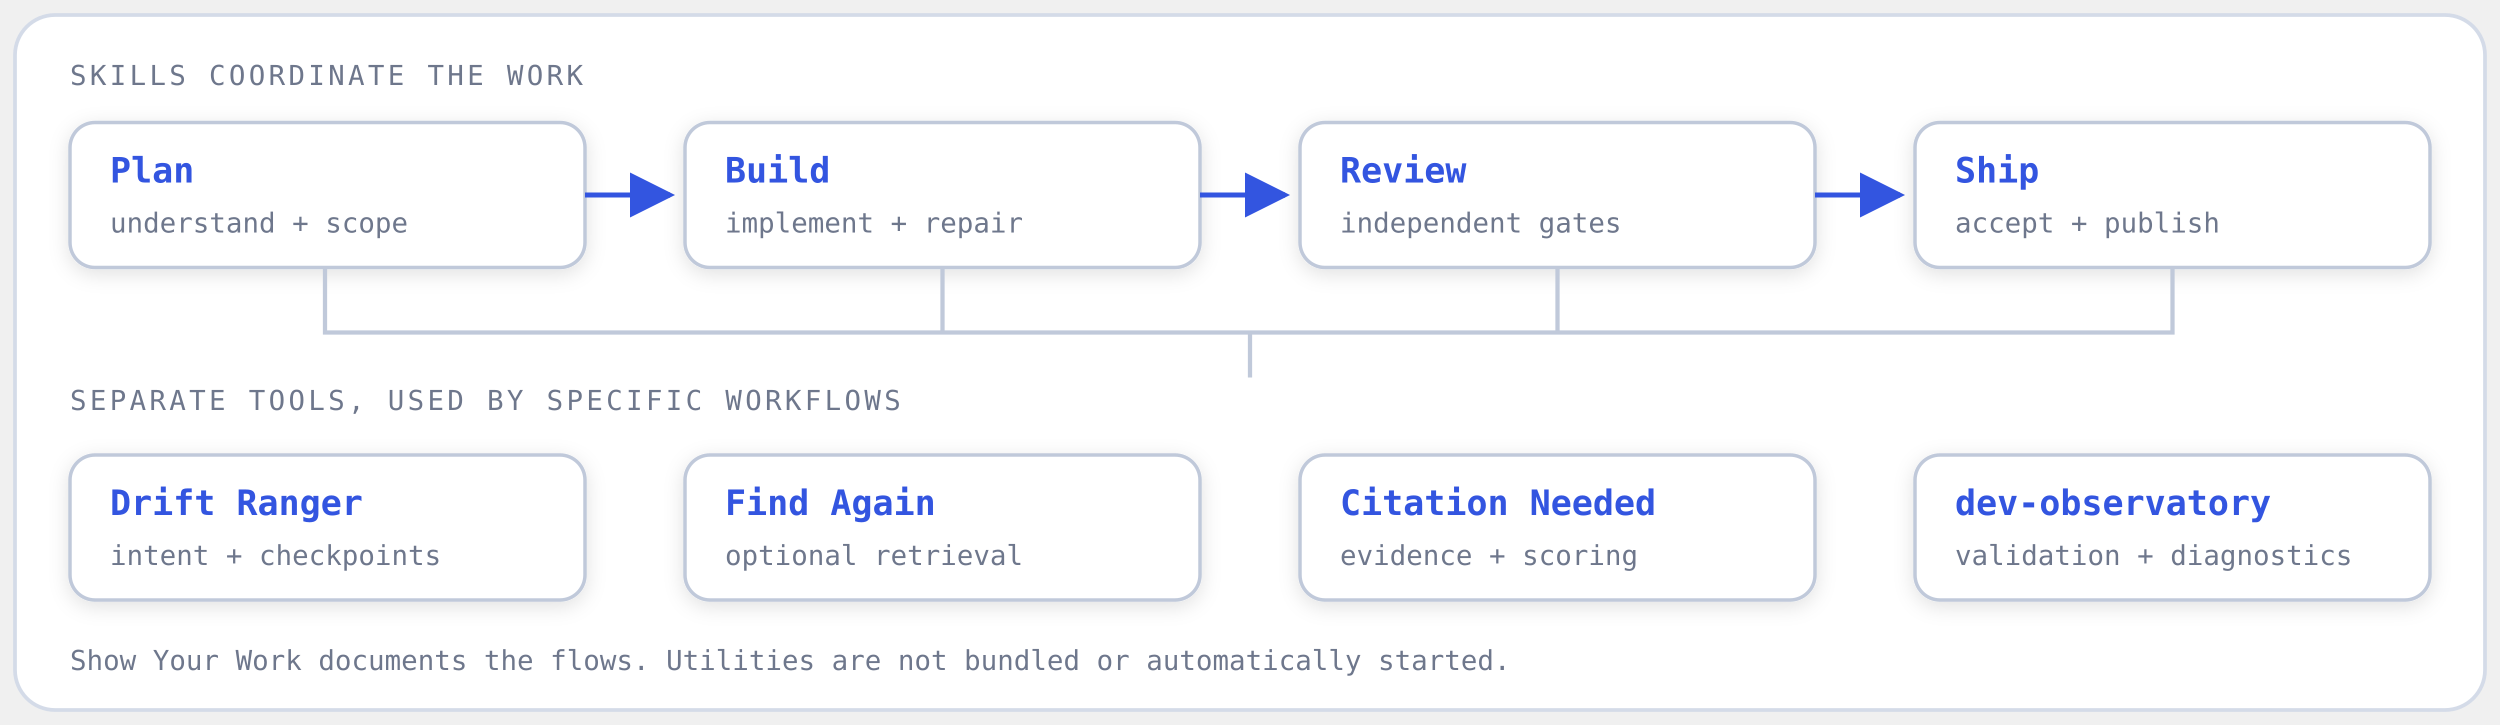
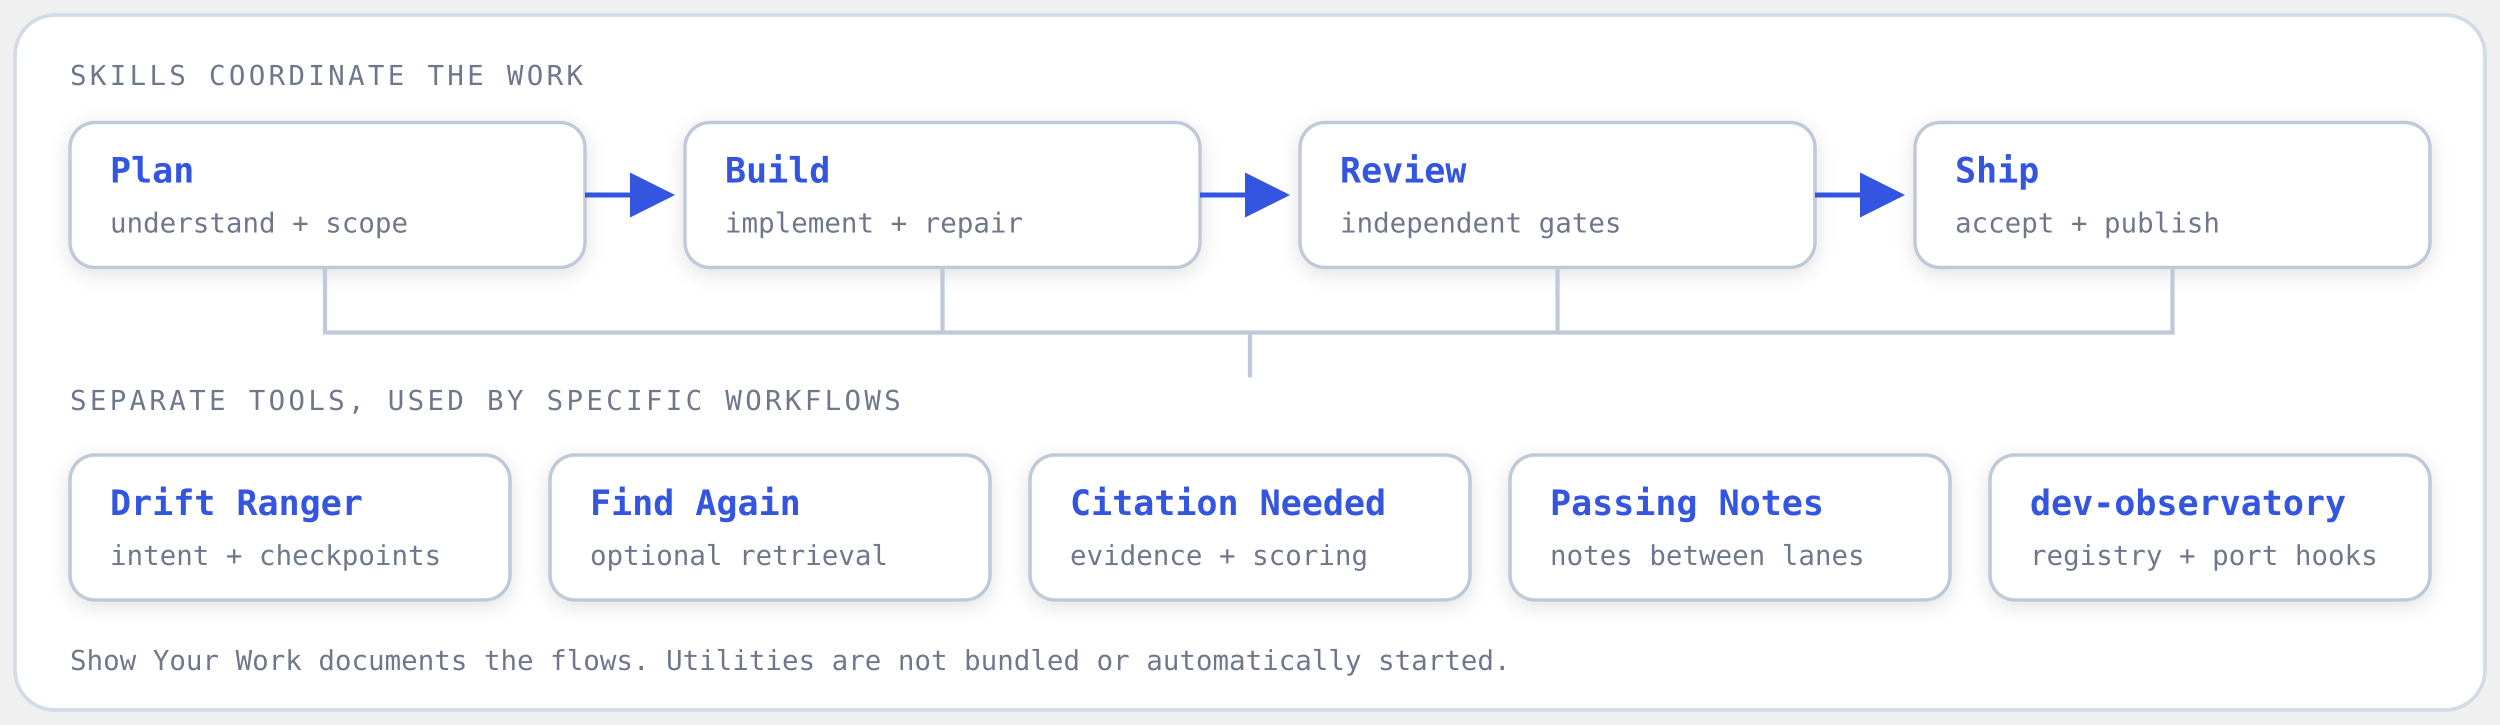
- <svg xmlns="http://www.w3.org/2000/svg" viewBox="0 0 1000 290" font-family="ui-monospace,'Cascadia Code','SF Mono',Consolas,monospace" role="img" aria-label="Separate utilities support intent, retrieval, evidence, and project validation; Show Your Work documents the workflows">
+ <svg xmlns="http://www.w3.org/2000/svg" viewBox="0 0 1000 290" font-family="ui-monospace,'Cascadia Code','SF Mono',Consolas,monospace" role="img" aria-label="Separate utilities support intent, retrieval, evidence, notes between lanes, and project registry hooks; Show Your Work documents the workflows">
  <defs>
    <marker id="arrow" markerWidth="9" markerHeight="9" refX="8" refY="4.5" orient="auto">
      <path d="M0,0 L9,4.5 L0,9 Z" fill="#3355E0" />
    </marker>
    <filter id="shadow" x="-20%" y="-45%" width="140%" height="190%">
      <feDropShadow dx="0" dy="2" stdDeviation="4" flood-opacity=".12" />
    </filter>
  </defs>
  <style>.node rect{fill:#FFFFFF;stroke:#C0C9DA;stroke-width:1.4;filter:url(#shadow)}.name{fill:#3355E0;font-size:14px;font-weight:600}.sub{fill:#6E778C;font-size:11px}.label{fill:#6E778C;font-size:11px;letter-spacing:.12em}.flow{fill:none;stroke:#3355E0;stroke-width:2;marker-end:url(#arrow)}</style>
  <rect x="6" y="6" width="988" height="278" rx="16" fill="#FFFFFF" stroke="#D4DBE8" stroke-width="1.5" />
  <text class="label" x="28" y="34">SKILLS COORDINATE THE WORK</text>
  <g class="node">
    <rect x="28" y="49" width="206" height="58" rx="10" />
    <text class="name" x="44" y="73">Plan</text>
    <text class="sub" x="44" y="93">understand + scope</text>
  </g>
  <path class="flow" d="M234,78 H268" />
  <g class="node">
    <rect x="274" y="49" width="206" height="58" rx="10" />
    <text class="name" x="290" y="73">Build</text>
    <text class="sub" x="290" y="93">implement + repair</text>
  </g>
  <path class="flow" d="M480,78 H514" />
  <g class="node">
    <rect x="520" y="49" width="206" height="58" rx="10" />
    <text class="name" x="536" y="73">Review</text>
    <text class="sub" x="536" y="93">independent gates</text>
  </g>
  <path class="flow" d="M726,78 H760" />
  <g class="node">
    <rect x="766" y="49" width="206" height="58" rx="10" />
    <text class="name" x="782" y="73">Ship</text>
    <text class="sub" x="782" y="93">accept + publish</text>
  </g>
  <path d="M130,107 V133 H869 V107 M377,107 V133 M623,107 V133 M500,133 V151" fill="none" stroke="#C0C9DA" stroke-width="1.7" />
  <text class="label" x="28" y="164">SEPARATE TOOLS, USED BY SPECIFIC WORKFLOWS</text>
  <g class="node">
-     <rect x="28" y="182" width="206" height="58" rx="10" />
+     <rect x="28" y="182" width="176" height="58" rx="10" />
    <text class="name" x="44" y="206">Drift Ranger</text>
    <text class="sub" x="44" y="226">intent + checkpoints</text>
  </g>
  <g class="node">
-     <rect x="274" y="182" width="206" height="58" rx="10" />
-     <text class="name" x="290" y="206">Find Again</text>
-     <text class="sub" x="290" y="226">optional retrieval</text>
+     <rect x="220" y="182" width="176" height="58" rx="10" />
+     <text class="name" x="236" y="206">Find Again</text>
+     <text class="sub" x="236" y="226">optional retrieval</text>
  </g>
  <g class="node">
-     <rect x="520" y="182" width="206" height="58" rx="10" />
-     <text class="name" x="536" y="206">Citation Needed</text>
-     <text class="sub" x="536" y="226">evidence + scoring</text>
+     <rect x="412" y="182" width="176" height="58" rx="10" />
+     <text class="name" x="428" y="206">Citation Needed</text>
+     <text class="sub" x="428" y="226">evidence + scoring</text>
  </g>
  <g class="node">
-     <rect x="766" y="182" width="206" height="58" rx="10" />
-     <text class="name" x="782" y="206">dev-observatory</text>
-     <text class="sub" x="782" y="226">validation + diagnostics</text>
+     <rect x="604" y="182" width="176" height="58" rx="10" />
+     <text class="name" x="620" y="206">Passing Notes</text>
+     <text class="sub" x="620" y="226">notes between lanes</text>
+   </g>
+   <g class="node">
+     <rect x="796" y="182" width="176" height="58" rx="10" />
+     <text class="name" x="812" y="206">dev-observatory</text>
+     <text class="sub" x="812" y="226">registry + port hooks</text>
  </g>
  <text class="sub" x="28" y="268">Show Your Work documents the flows. Utilities are not bundled or automatically started.</text>
</svg>
